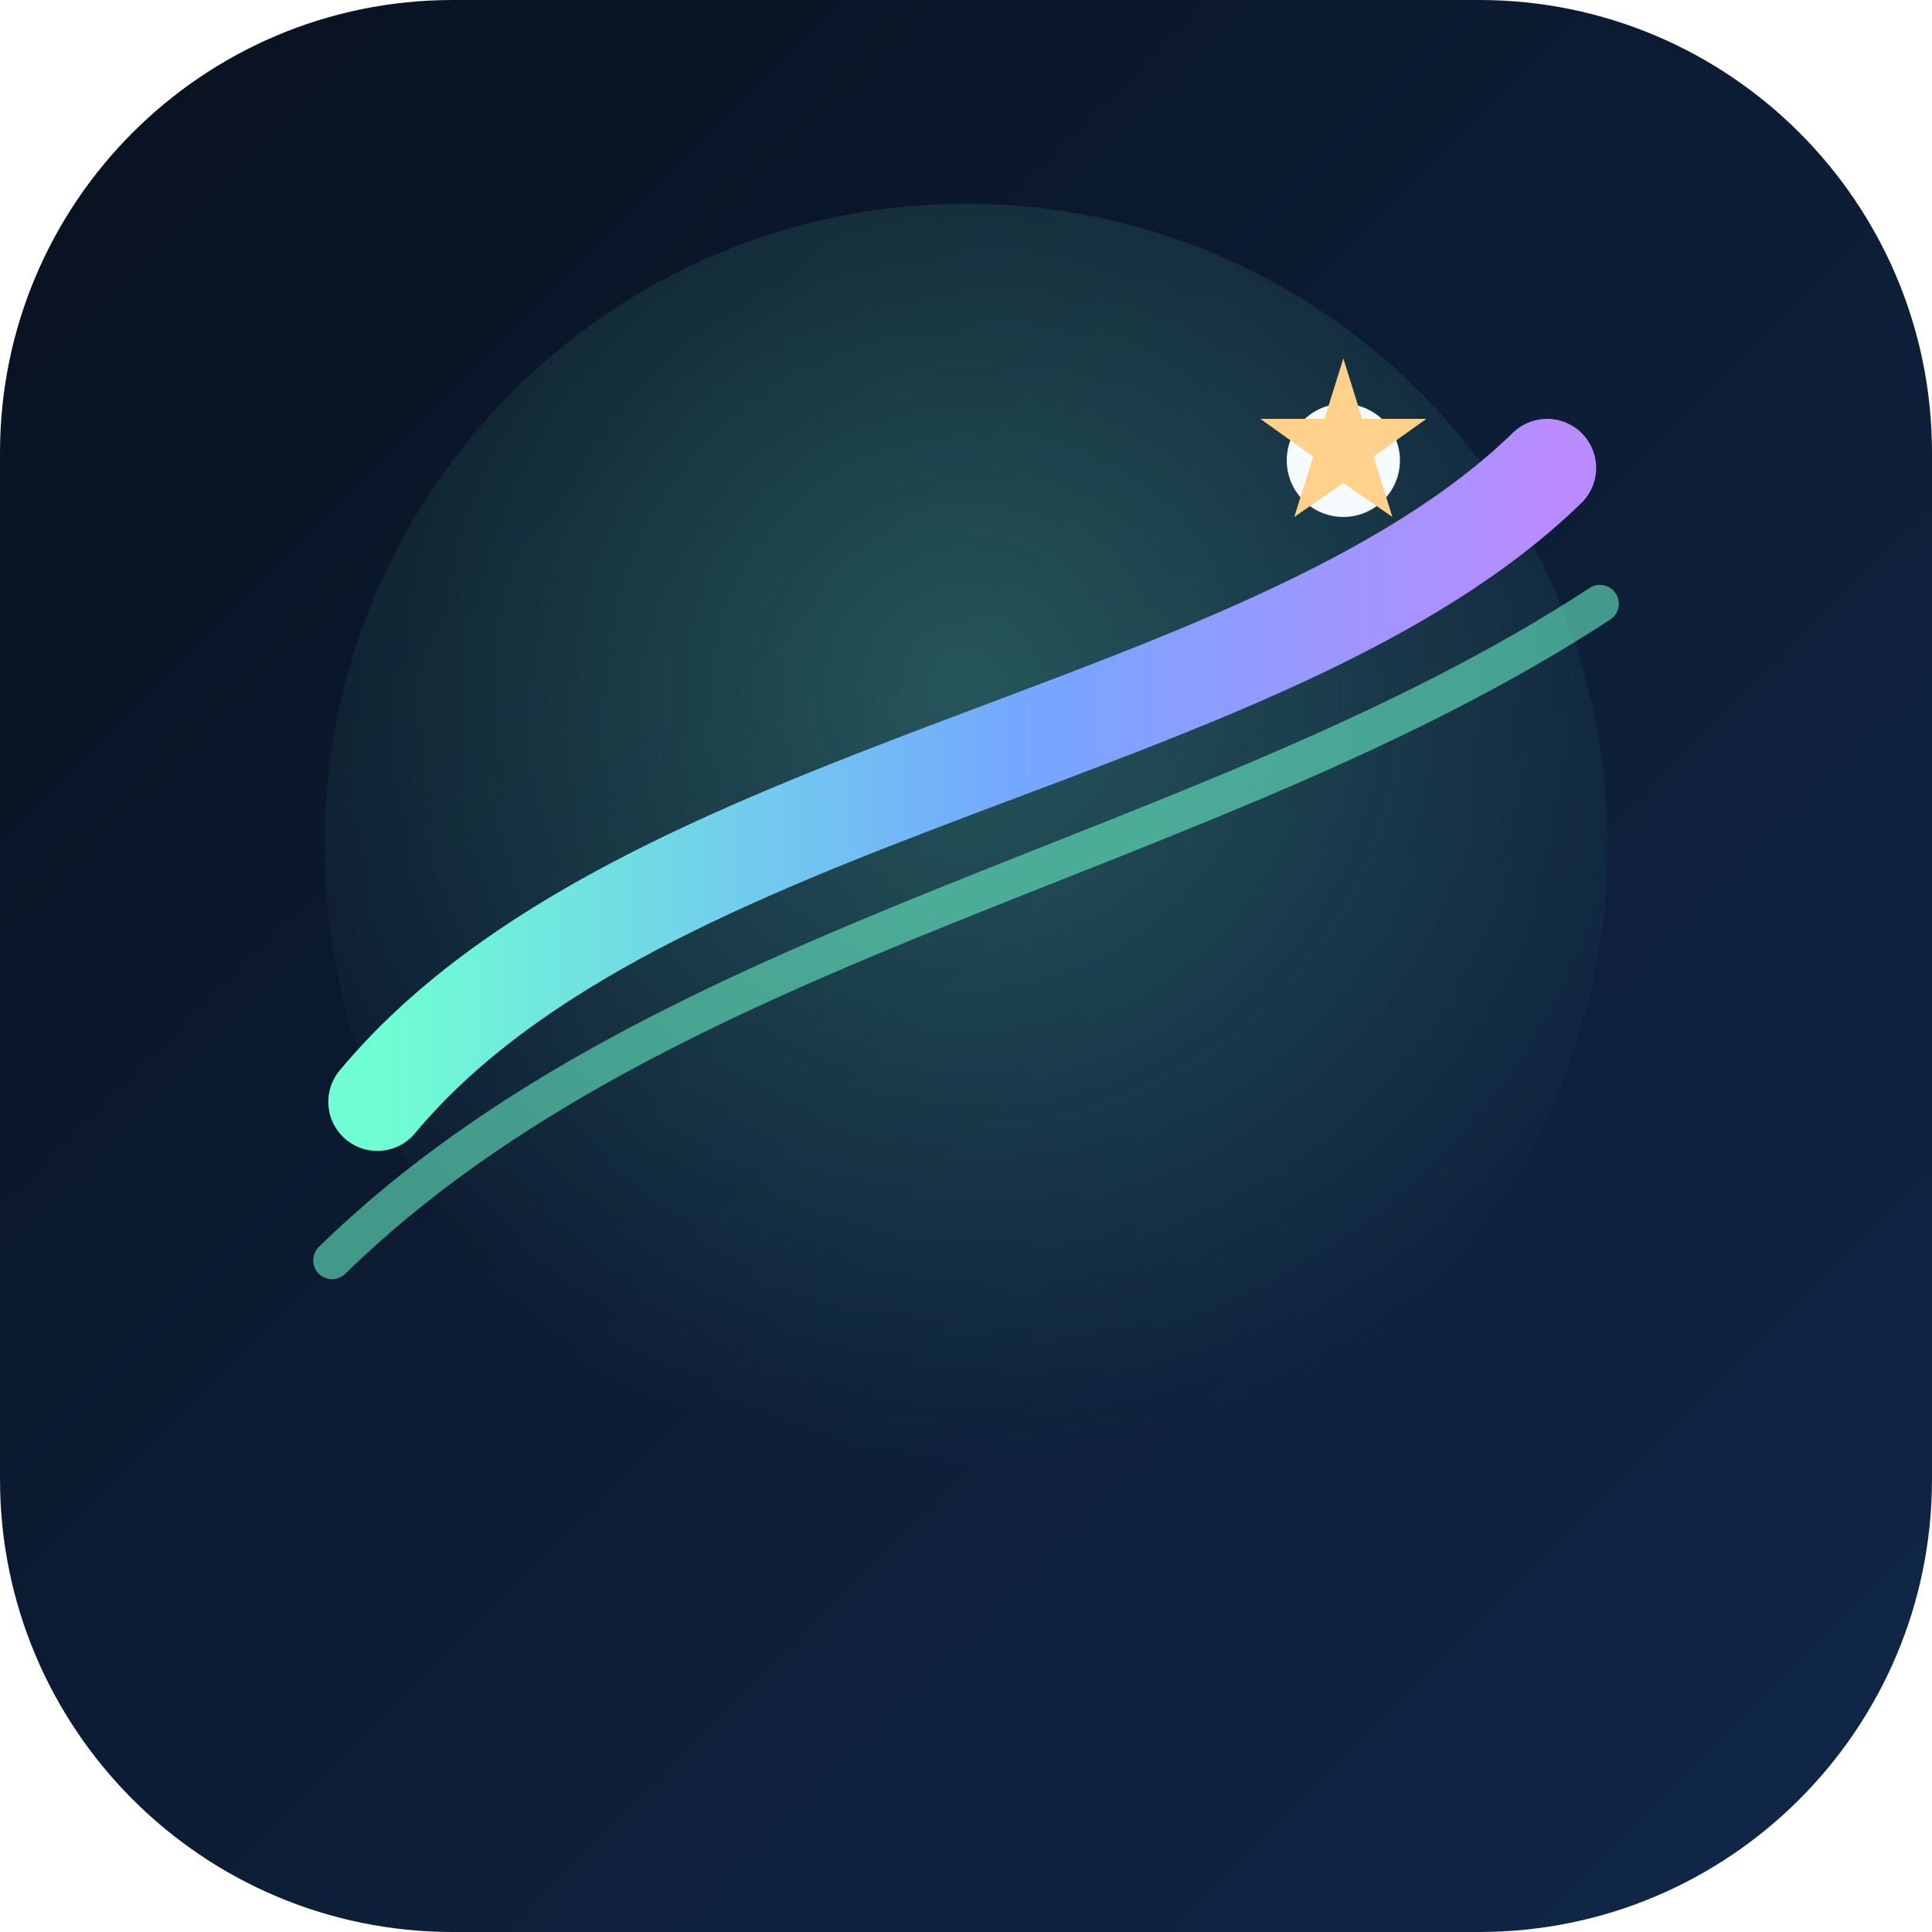
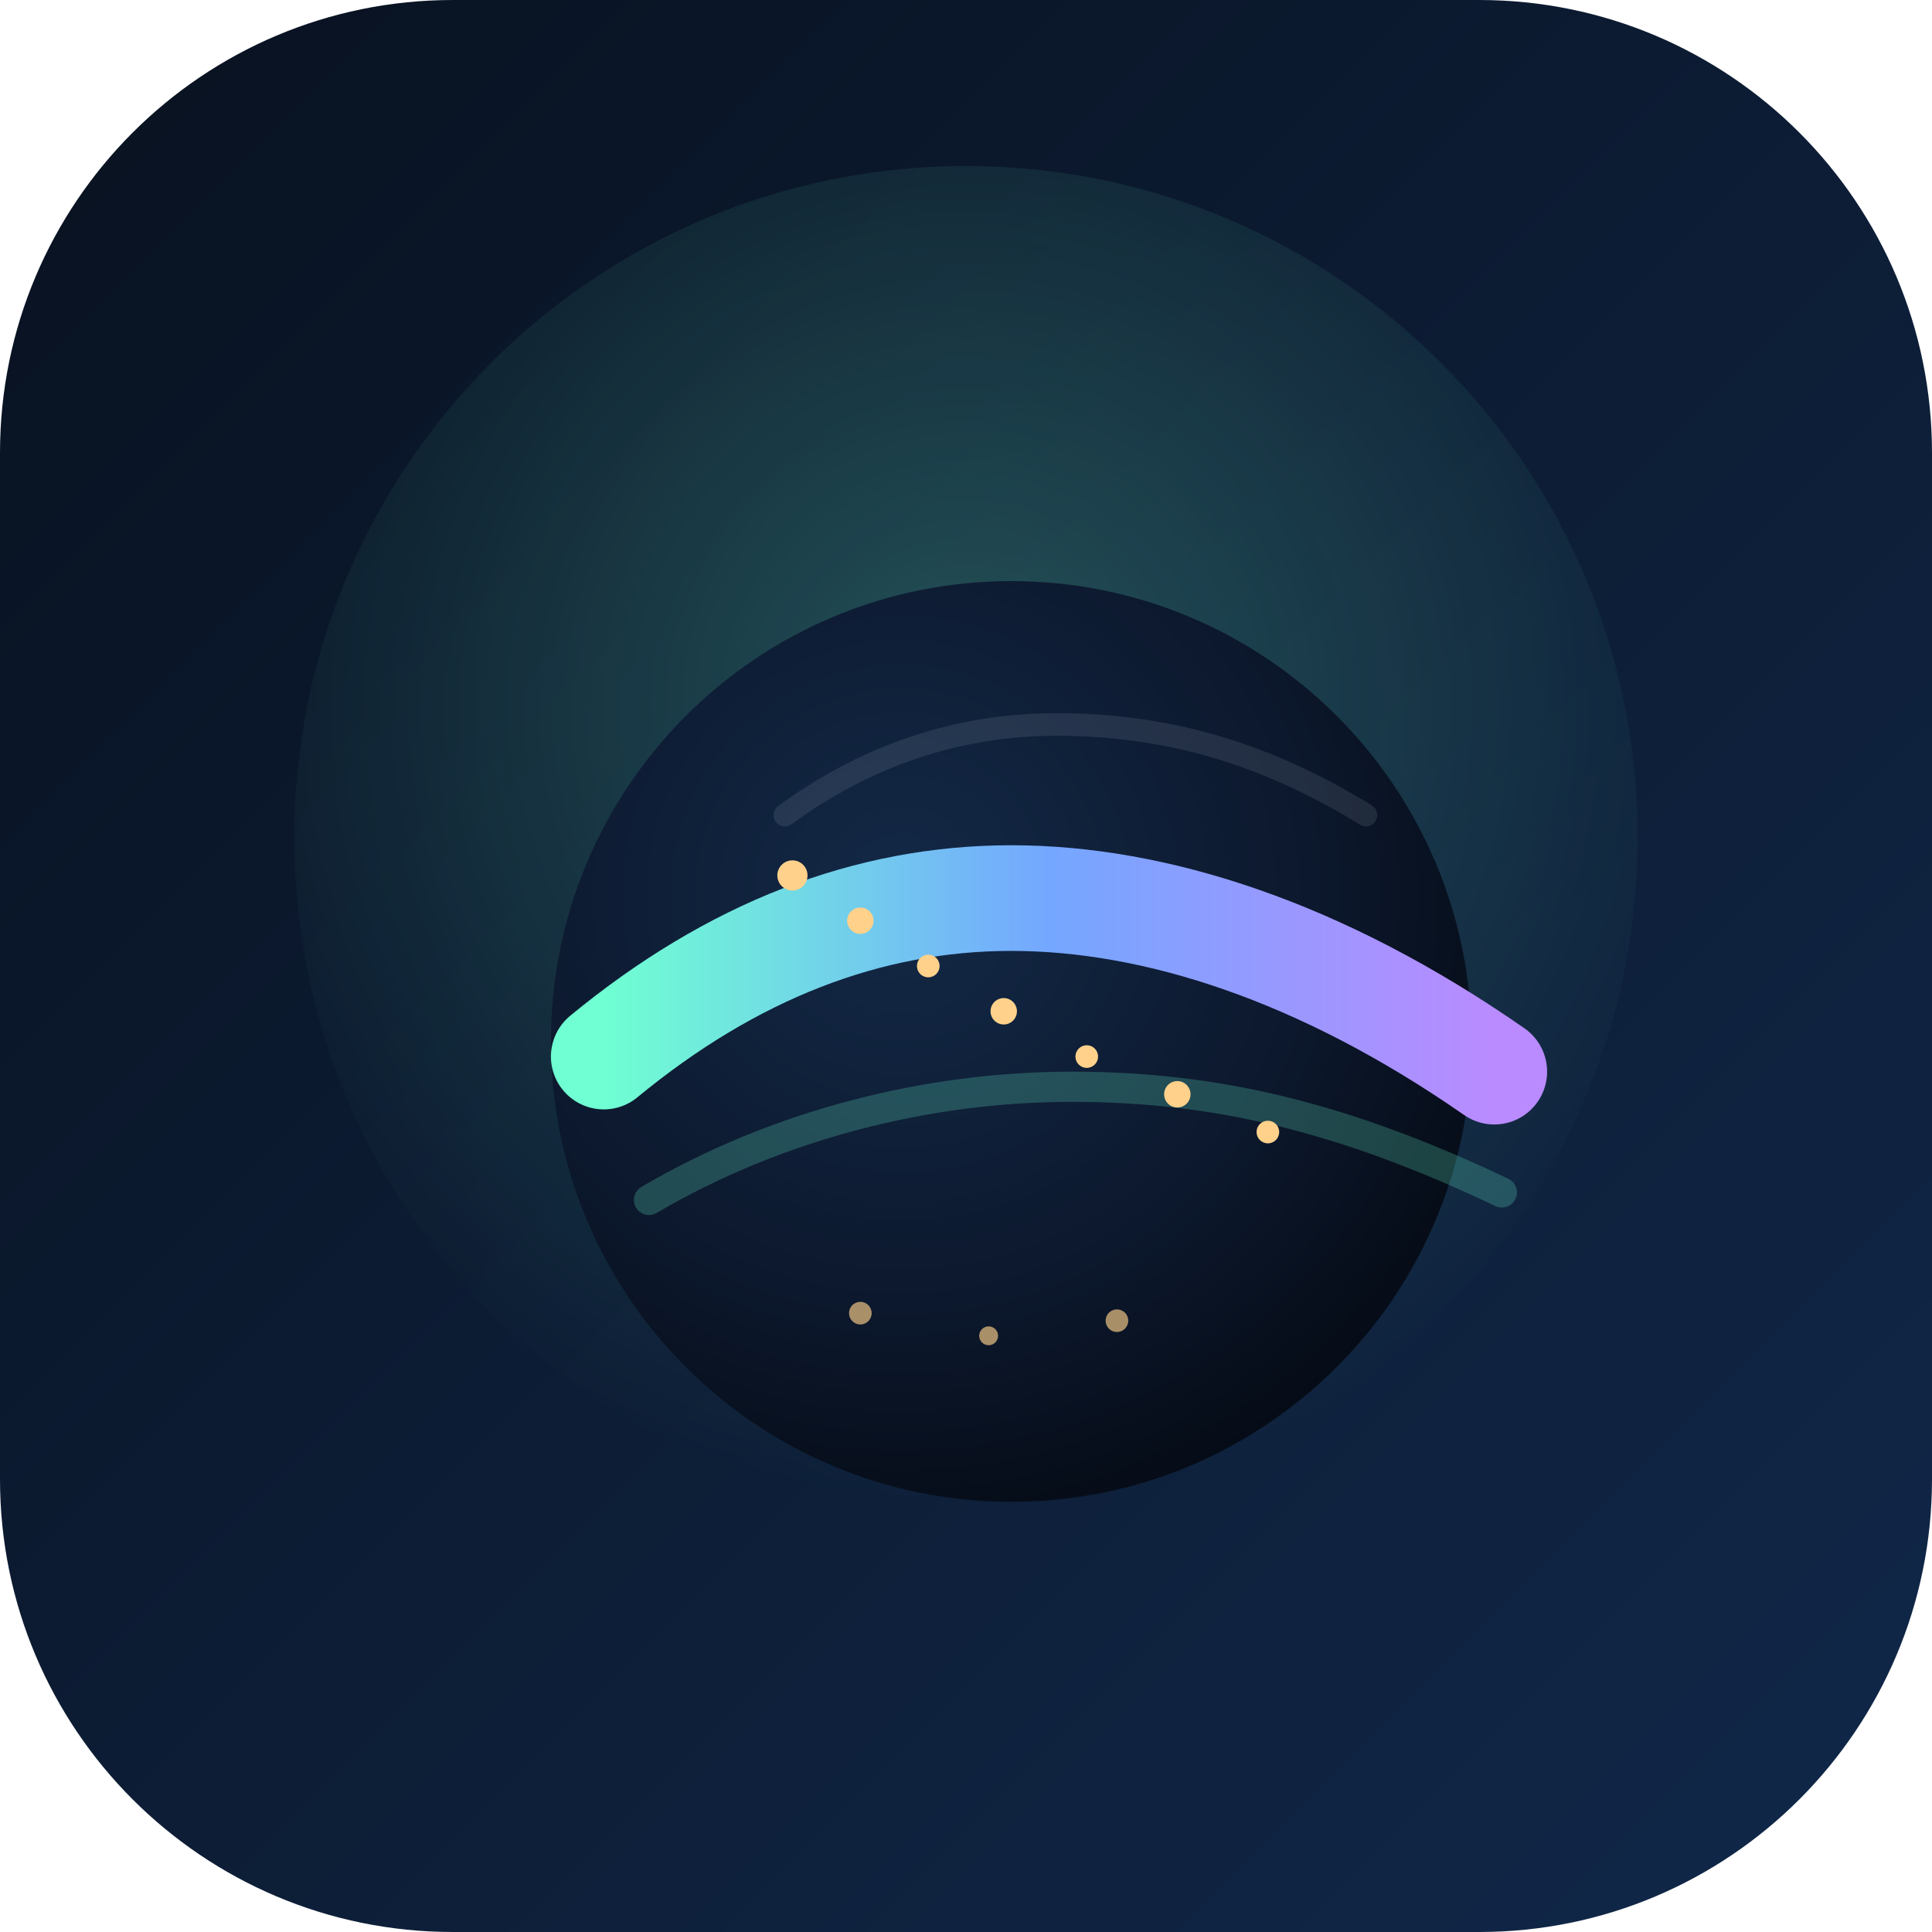
- <svg xmlns="http://www.w3.org/2000/svg" viewBox="0 0 512 512" role="img" aria-label="Aurora Wave logo">
+ <svg xmlns="http://www.w3.org/2000/svg" viewBox="0 0 512 512" role="img" aria-label="Aurora Hunt logo">
  <defs>
    <linearGradient id="bg" x1="0" y1="0" x2="1" y2="1">
      <stop offset="0%" stop-color="#08111f" />
      <stop offset="100%" stop-color="#11284a" />
    </linearGradient>
    <linearGradient id="aurora" x1="0" y1="0" x2="1" y2="0">
      <stop offset="0%" stop-color="#6fffd2" />
-       <stop offset="55%" stop-color="#74a7ff" />
+       <stop offset="50%" stop-color="#74a7ff" />
      <stop offset="100%" stop-color="#b98bff" />
    </linearGradient>
-     <radialGradient id="glow" cx="50%" cy="38%" r="60%">
-       <stop offset="0%" stop-color="#6fffd2" stop-opacity="0.26" />
+     <radialGradient id="glow" cx="50%" cy="40%" r="60%">
+       <stop offset="0%" stop-color="#6fffd2" stop-opacity="0.24" />
      <stop offset="100%" stop-color="#6fffd2" stop-opacity="0" />
+     </radialGradient>
+     <radialGradient id="earth" cx="38%" cy="34%" r="72%">
+       <stop offset="0%" stop-color="#132947" />
+       <stop offset="62%" stop-color="#0c182d" />
+       <stop offset="100%" stop-color="#050b15" />
    </radialGradient>
  </defs>
  <rect width="512" height="512" rx="120" fill="url(#bg)" />
-   <circle cx="256" cy="224" r="170" fill="url(#glow)" />
-   <path d="M100 292C170 208 336 196 410 124" fill="none" stroke="url(#aurora)" stroke-width="26" stroke-linecap="round" />
-   <path d="M88 334C176 248 320 228 424 160" fill="none" stroke="#6fffd2" stroke-width="10" stroke-linecap="round" opacity="0.55" />
-   <circle cx="356" cy="122" r="15" fill="#f6fbff" />
-   <path d="M356 95l5 16h17l-14 10 5 16-13-9-13 9 5-16-14-10h17z" fill="#ffd18b" />
+   <circle cx="256" cy="222" r="178" fill="url(#glow)" />
+   <circle cx="268" cy="276" r="122" fill="url(#earth)" />
+   <path d="M160 280c34-28 70-42 108-42s82 14 128 46" fill="none" stroke="url(#aurora)" stroke-width="28" stroke-linecap="round" />
+   <path d="M172 318c34-20 74-30 112-30s72 8 114 28" fill="none" stroke="#6fffd2" stroke-width="8" stroke-linecap="round" opacity="0.22" />
+   <path d="M208 216c22-16 46-24 72-24 30 0 56 8 82 24" fill="none" stroke="#e7f1ff" stroke-width="6" stroke-linecap="round" opacity="0.10" />
+   <circle cx="210" cy="232" r="4" fill="#ffd18b" />
+   <circle cx="228" cy="244" r="3.5" fill="#ffd18b" />
+   <circle cx="246" cy="256" r="3" fill="#ffd18b" />
+   <circle cx="266" cy="268" r="3.5" fill="#ffd18b" />
+   <circle cx="288" cy="280" r="3" fill="#ffd18b" />
+   <circle cx="312" cy="290" r="3.5" fill="#ffd18b" />
+   <circle cx="336" cy="300" r="3" fill="#ffd18b" />
+   <circle cx="228" cy="348" r="3" fill="#ffd18b" opacity="0.65" />
+   <circle cx="262" cy="354" r="2.5" fill="#ffd18b" opacity="0.65" />
+   <circle cx="296" cy="350" r="3" fill="#ffd18b" opacity="0.65" />
</svg>
